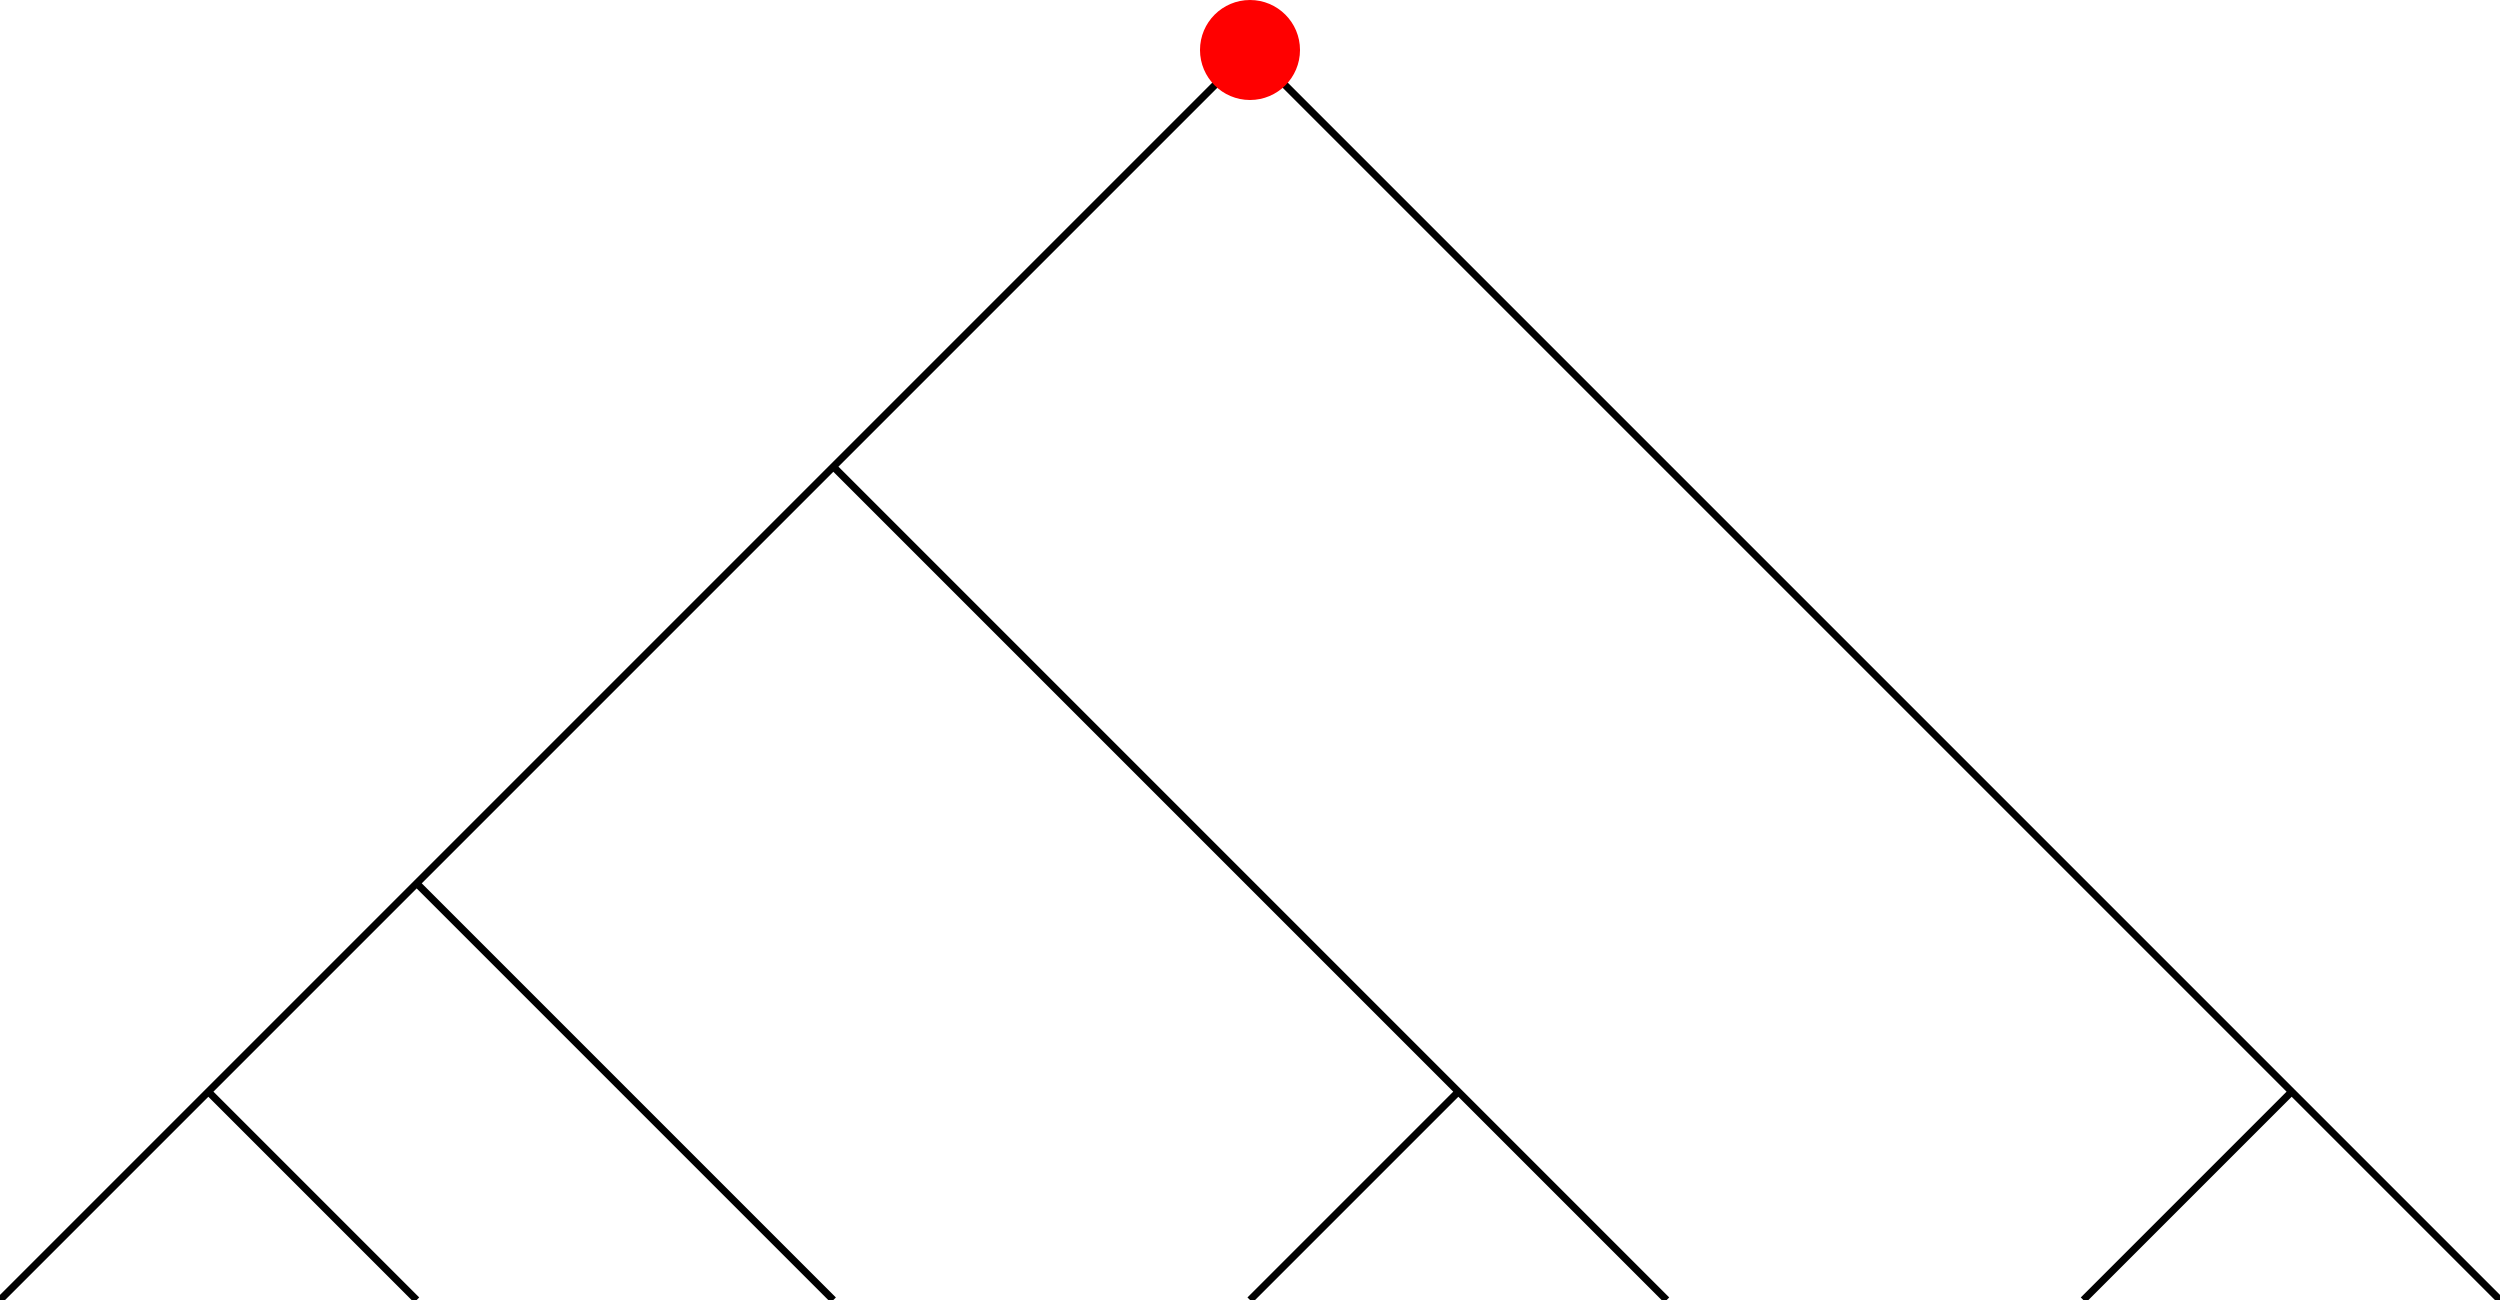
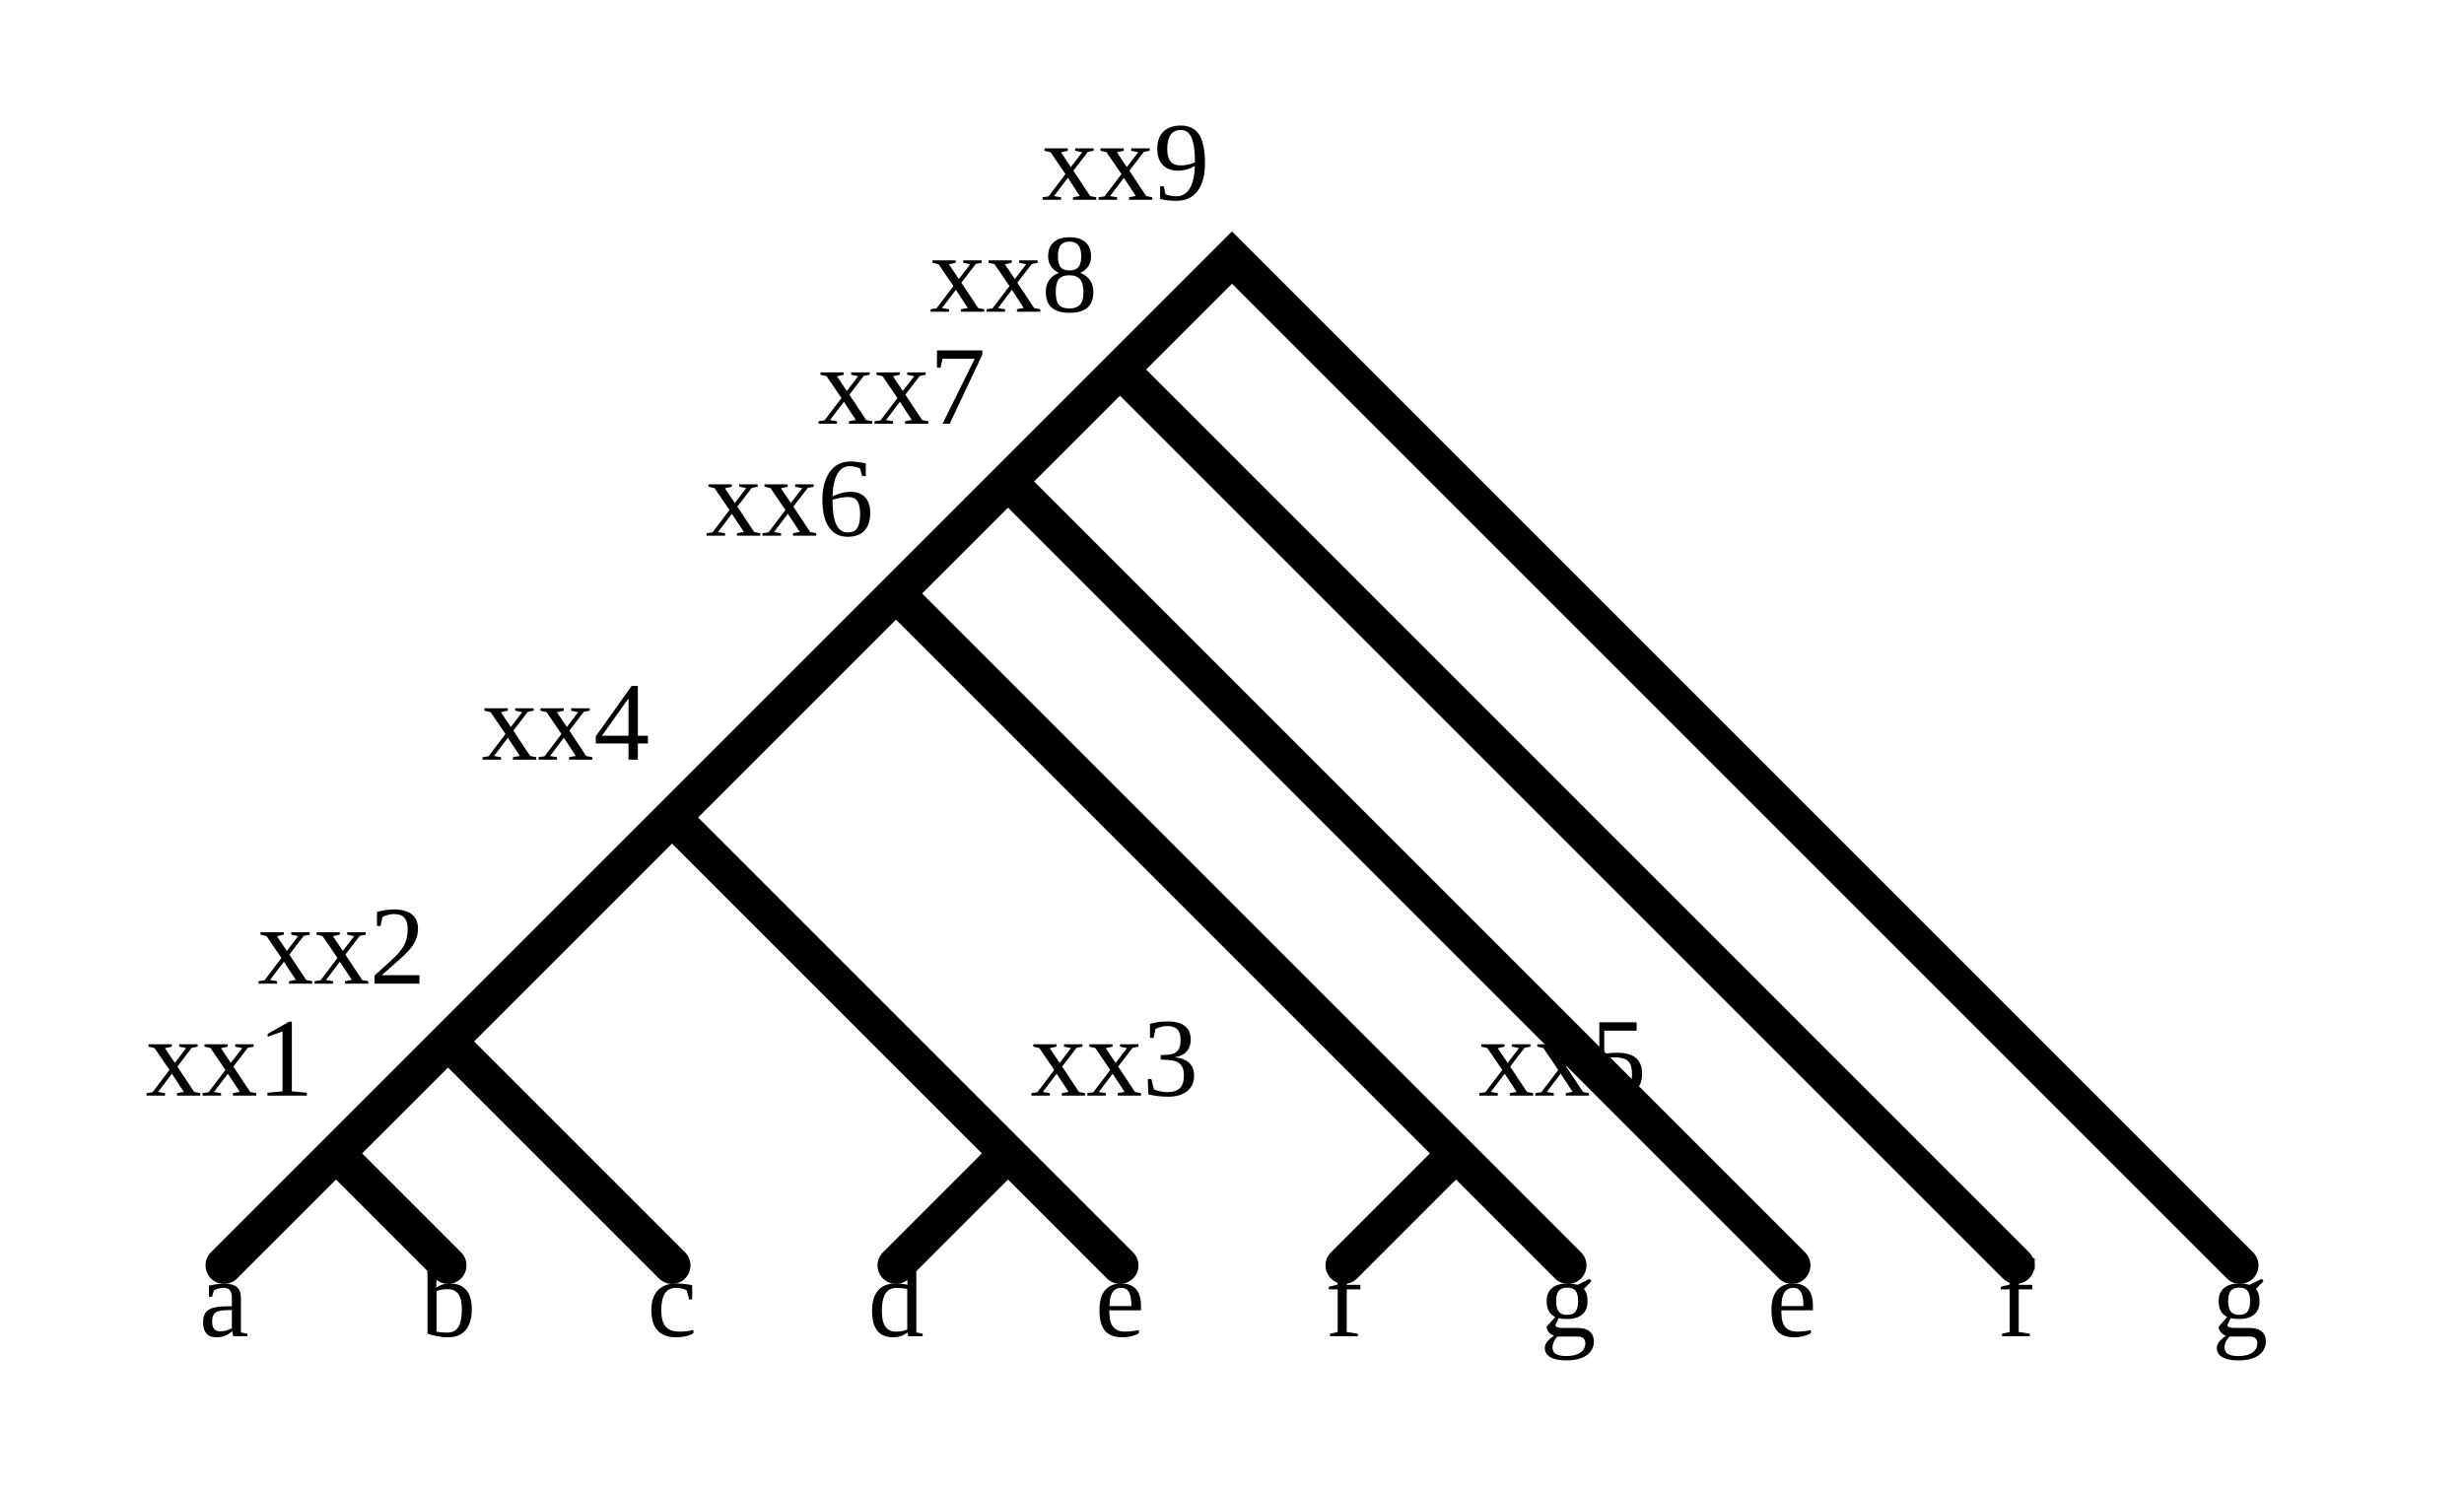
- <svg xmlns="http://www.w3.org/2000/svg" stroke="rgb(0,0,0)" font-size="1" width="400" stroke-opacity="1" viewBox="0.0 0.0 400.0 208" height="208" version="1.1">
+ <svg xmlns="http://www.w3.org/2000/svg" stroke="rgb(0,0,0)" font-size="1" width="400" stroke-opacity="1" viewBox="0.0 0.0 400 241.818" height="241.818" version="1.1">
  <defs />
-   <g fill="rgb(0,0,0)" stroke="rgb(0,0,0)" stroke-linecap="butt" stroke-width="1.154" stroke-miterlimit="10.0" fill-opacity="0.0" stroke-opacity="1.0" stroke-linejoin="miter">
-     <path d="M 133.333,74.667 l 66.667,-66.667 l 166.667,166.667 M 66.667,141.333 l 66.667,-66.667 l 100,100 M 33.333,174.667 l 33.333,-33.333 l 66.667,66.667 M 0,208 l 33.333,-33.333 l 33.333,33.333 M 0,208 M 66.667,208 M 133.333,208 M 200,208 l 33.333,-33.333 l 33.333,33.333 M 200,208 M 266.667,208 M 333.333,208 l 33.333,-33.333 l 33.333,33.333 M 333.333,208 M 400,208 " />
+   <g fill="rgb(0,0,0)" stroke="rgb(0,0,0)" stroke-linecap="round" stroke-width="6.0" stroke-miterlimit="10.0" fill-opacity="0.0" stroke-opacity="1.0" stroke-linejoin="miter">
+     <path d="M 181.818,60 l 18.182,-18.182 l 163.636,163.636 M 163.636,78.182 l 18.182,-18.182 l 145.454,145.454 M 145.454,96.364 l 18.182,-18.182 l 127.273,127.273 M 109.091,132.727 l 36.364,-36.364 l 90.909,90.909 M 72.727,169.091 l 36.364,-36.364 l 54.545,54.545 M 54.545,187.273 l 18.182,-18.182 l 36.364,36.364 M 36.364,205.454 l 18.182,-18.182 l 18.182,18.182 M 36.364,205.454 M 72.727,205.454 M 109.091,205.454 M 145.454,205.454 l 18.182,-18.182 l 18.182,18.182 M 145.454,205.454 M 181.818,205.454 M 218.182,205.454 l 18.182,-18.182 l 18.182,18.182 M 218.182,205.454 M 254.546,205.454 M 290.909,205.454 M 327.273,205.454 M 363.636,205.454 " />
  </g>
-   <g fill="rgb(255,0,0)" stroke="rgb(0,0,0)" stroke-linecap="butt" stroke-width="0.0" stroke-miterlimit="10.0" fill-opacity="1.0" stroke-opacity="1.0" stroke-linejoin="miter">
-     <path d="M 208,8 c 0,-4.418 -3.582,-8 -8 -8c -4.418,-0 -8,3.582 -8 8c -0,4.418 3.582,8 8 8c 4.418,0 8,-3.582 8 -8Z" />
+   <g fill="rgb(0,0,0)" stroke="rgb(0,0,0)" stroke-linecap="butt" stroke-width="1.244" font-size="18.182px" stroke-miterlimit="10.0" fill-opacity="1.0" stroke-opacity="1.0" stroke-linejoin="miter">
+     <text dominant-baseline="text-before-edge" stroke="none" transform="matrix(1,0,0,1,363.6364,205.4545)" text-anchor="middle">g</text>
+   </g>
+   <g fill="rgb(0,0,0)" stroke="rgb(0,0,0)" stroke-linecap="butt" stroke-width="1.244" font-size="18.182px" stroke-miterlimit="10.0" fill-opacity="1.0" stroke-opacity="1.0" stroke-linejoin="miter">
+     <text dominant-baseline="text-before-edge" stroke="none" transform="matrix(1,0,0,1,327.2727,205.4545)" text-anchor="middle">f</text>
+   </g>
+   <g fill="rgb(0,0,0)" stroke="rgb(0,0,0)" stroke-linecap="butt" stroke-width="1.244" font-size="18.182px" stroke-miterlimit="10.0" fill-opacity="1.0" stroke-opacity="1.0" stroke-linejoin="miter">
+     <text dominant-baseline="text-before-edge" stroke="none" transform="matrix(1,0,0,1,290.9091,205.4545)" text-anchor="middle">e</text>
+   </g>
+   <g fill="rgb(0,0,0)" stroke="rgb(0,0,0)" stroke-linecap="butt" stroke-width="1.244" font-size="18.182px" stroke-miterlimit="10.0" fill-opacity="1.0" stroke-opacity="1.0" stroke-linejoin="miter">
+     <text dominant-baseline="text-before-edge" stroke="none" transform="matrix(1,0,0,1,254.5455,205.4545)" text-anchor="middle">g</text>
+   </g>
+   <g fill="rgb(0,0,0)" stroke="rgb(0,0,0)" stroke-linecap="butt" stroke-width="1.244" font-size="18.182px" stroke-miterlimit="10.0" fill-opacity="1.0" stroke-opacity="1.0" stroke-linejoin="miter">
+     <text dominant-baseline="text-before-edge" stroke="none" transform="matrix(1,0,0,1,218.1818,205.4545)" text-anchor="middle">f</text>
+   </g>
+   <g fill="rgb(0,0,0)" stroke="rgb(0,0,0)" stroke-linecap="butt" stroke-width="1.244" font-size="18.182px" stroke-miterlimit="10.0" fill-opacity="1.0" stroke-opacity="1.0" stroke-linejoin="miter">
+     <text dominant-baseline="text-after-edge" stroke="none" transform="matrix(1,0,0,1,240,181.8182)" text-anchor="start">xx5</text>
+   </g>
+   <g fill="rgb(0,0,0)" stroke="rgb(0,0,0)" stroke-linecap="butt" stroke-width="1.244" font-size="18.182px" stroke-miterlimit="10.0" fill-opacity="1.0" stroke-opacity="1.0" stroke-linejoin="miter">
+     <text dominant-baseline="text-before-edge" stroke="none" transform="matrix(1,0,0,1,181.8182,205.4545)" text-anchor="middle">e</text>
+   </g>
+   <g fill="rgb(0,0,0)" stroke="rgb(0,0,0)" stroke-linecap="butt" stroke-width="1.244" font-size="18.182px" stroke-miterlimit="10.0" fill-opacity="1.0" stroke-opacity="1.0" stroke-linejoin="miter">
+     <text dominant-baseline="text-before-edge" stroke="none" transform="matrix(1,0,0,1,145.4545,205.4545)" text-anchor="middle">d</text>
+   </g>
+   <g fill="rgb(0,0,0)" stroke="rgb(0,0,0)" stroke-linecap="butt" stroke-width="1.244" font-size="18.182px" stroke-miterlimit="10.0" fill-opacity="1.0" stroke-opacity="1.0" stroke-linejoin="miter">
+     <text dominant-baseline="text-after-edge" stroke="none" transform="matrix(1,0,0,1,167.2727,181.8182)" text-anchor="start">xx3</text>
+   </g>
+   <g fill="rgb(0,0,0)" stroke="rgb(0,0,0)" stroke-linecap="butt" stroke-width="1.244" font-size="18.182px" stroke-miterlimit="10.0" fill-opacity="1.0" stroke-opacity="1.0" stroke-linejoin="miter">
+     <text dominant-baseline="text-before-edge" stroke="none" transform="matrix(1,0,0,1,109.0909,205.4545)" text-anchor="middle">c</text>
+   </g>
+   <g fill="rgb(0,0,0)" stroke="rgb(0,0,0)" stroke-linecap="butt" stroke-width="1.244" font-size="18.182px" stroke-miterlimit="10.0" fill-opacity="1.0" stroke-opacity="1.0" stroke-linejoin="miter">
+     <text dominant-baseline="text-before-edge" stroke="none" transform="matrix(1,0,0,1,72.7273,205.4545)" text-anchor="middle">b</text>
+   </g>
+   <g fill="rgb(0,0,0)" stroke="rgb(0,0,0)" stroke-linecap="butt" stroke-width="1.244" font-size="18.182px" stroke-miterlimit="10.0" fill-opacity="1.0" stroke-opacity="1.0" stroke-linejoin="miter">
+     <text dominant-baseline="text-before-edge" stroke="none" transform="matrix(1,0,0,1,36.3636,205.4545)" text-anchor="middle">a</text>
+   </g>
+   <g fill="rgb(0,0,0)" stroke="rgb(0,0,0)" stroke-linecap="butt" stroke-width="1.244" font-size="18.182px" stroke-miterlimit="10.0" fill-opacity="1.0" stroke-opacity="1.0" stroke-linejoin="miter">
+     <text dominant-baseline="text-after-edge" stroke="none" transform="matrix(1,0,0,1,50.9091,181.8182)" text-anchor="end">xx1</text>
+   </g>
+   <g fill="rgb(0,0,0)" stroke="rgb(0,0,0)" stroke-linecap="butt" stroke-width="1.244" font-size="18.182px" stroke-miterlimit="10.0" fill-opacity="1.0" stroke-opacity="1.0" stroke-linejoin="miter">
+     <text dominant-baseline="text-after-edge" stroke="none" transform="matrix(1,0,0,1,69.0909,163.6364)" text-anchor="end">xx2</text>
+   </g>
+   <g fill="rgb(0,0,0)" stroke="rgb(0,0,0)" stroke-linecap="butt" stroke-width="1.244" font-size="18.182px" stroke-miterlimit="10.0" fill-opacity="1.0" stroke-opacity="1.0" stroke-linejoin="miter">
+     <text dominant-baseline="text-after-edge" stroke="none" transform="matrix(1,0,0,1,105.4545,127.2727)" text-anchor="end">xx4</text>
+   </g>
+   <g fill="rgb(0,0,0)" stroke="rgb(0,0,0)" stroke-linecap="butt" stroke-width="1.244" font-size="18.182px" stroke-miterlimit="10.0" fill-opacity="1.0" stroke-opacity="1.0" stroke-linejoin="miter">
+     <text dominant-baseline="text-after-edge" stroke="none" transform="matrix(1,0,0,1,141.8182,90.9091)" text-anchor="end">xx6</text>
+   </g>
+   <g fill="rgb(0,0,0)" stroke="rgb(0,0,0)" stroke-linecap="butt" stroke-width="1.244" font-size="18.182px" stroke-miterlimit="10.0" fill-opacity="1.0" stroke-opacity="1.0" stroke-linejoin="miter">
+     <text dominant-baseline="text-after-edge" stroke="none" transform="matrix(1,0,0,1,160,72.7273)" text-anchor="end">xx7</text>
+   </g>
+   <g fill="rgb(0,0,0)" stroke="rgb(0,0,0)" stroke-linecap="butt" stroke-width="1.244" font-size="18.182px" stroke-miterlimit="10.0" fill-opacity="1.0" stroke-opacity="1.0" stroke-linejoin="miter">
+     <text dominant-baseline="text-after-edge" stroke="none" transform="matrix(1,0,0,1,178.1818,54.5455)" text-anchor="end">xx8</text>
+   </g>
+   <g fill="rgb(0,0,0)" stroke="rgb(0,0,0)" stroke-linecap="butt" stroke-width="1.244" font-size="18.182px" stroke-miterlimit="10.0" fill-opacity="1.0" stroke-opacity="1.0" stroke-linejoin="miter">
+     <text dominant-baseline="text-after-edge" stroke="none" transform="matrix(1,0,0,1,196.3636,36.3636)" text-anchor="end">xx9</text>
  </g>
</svg>
